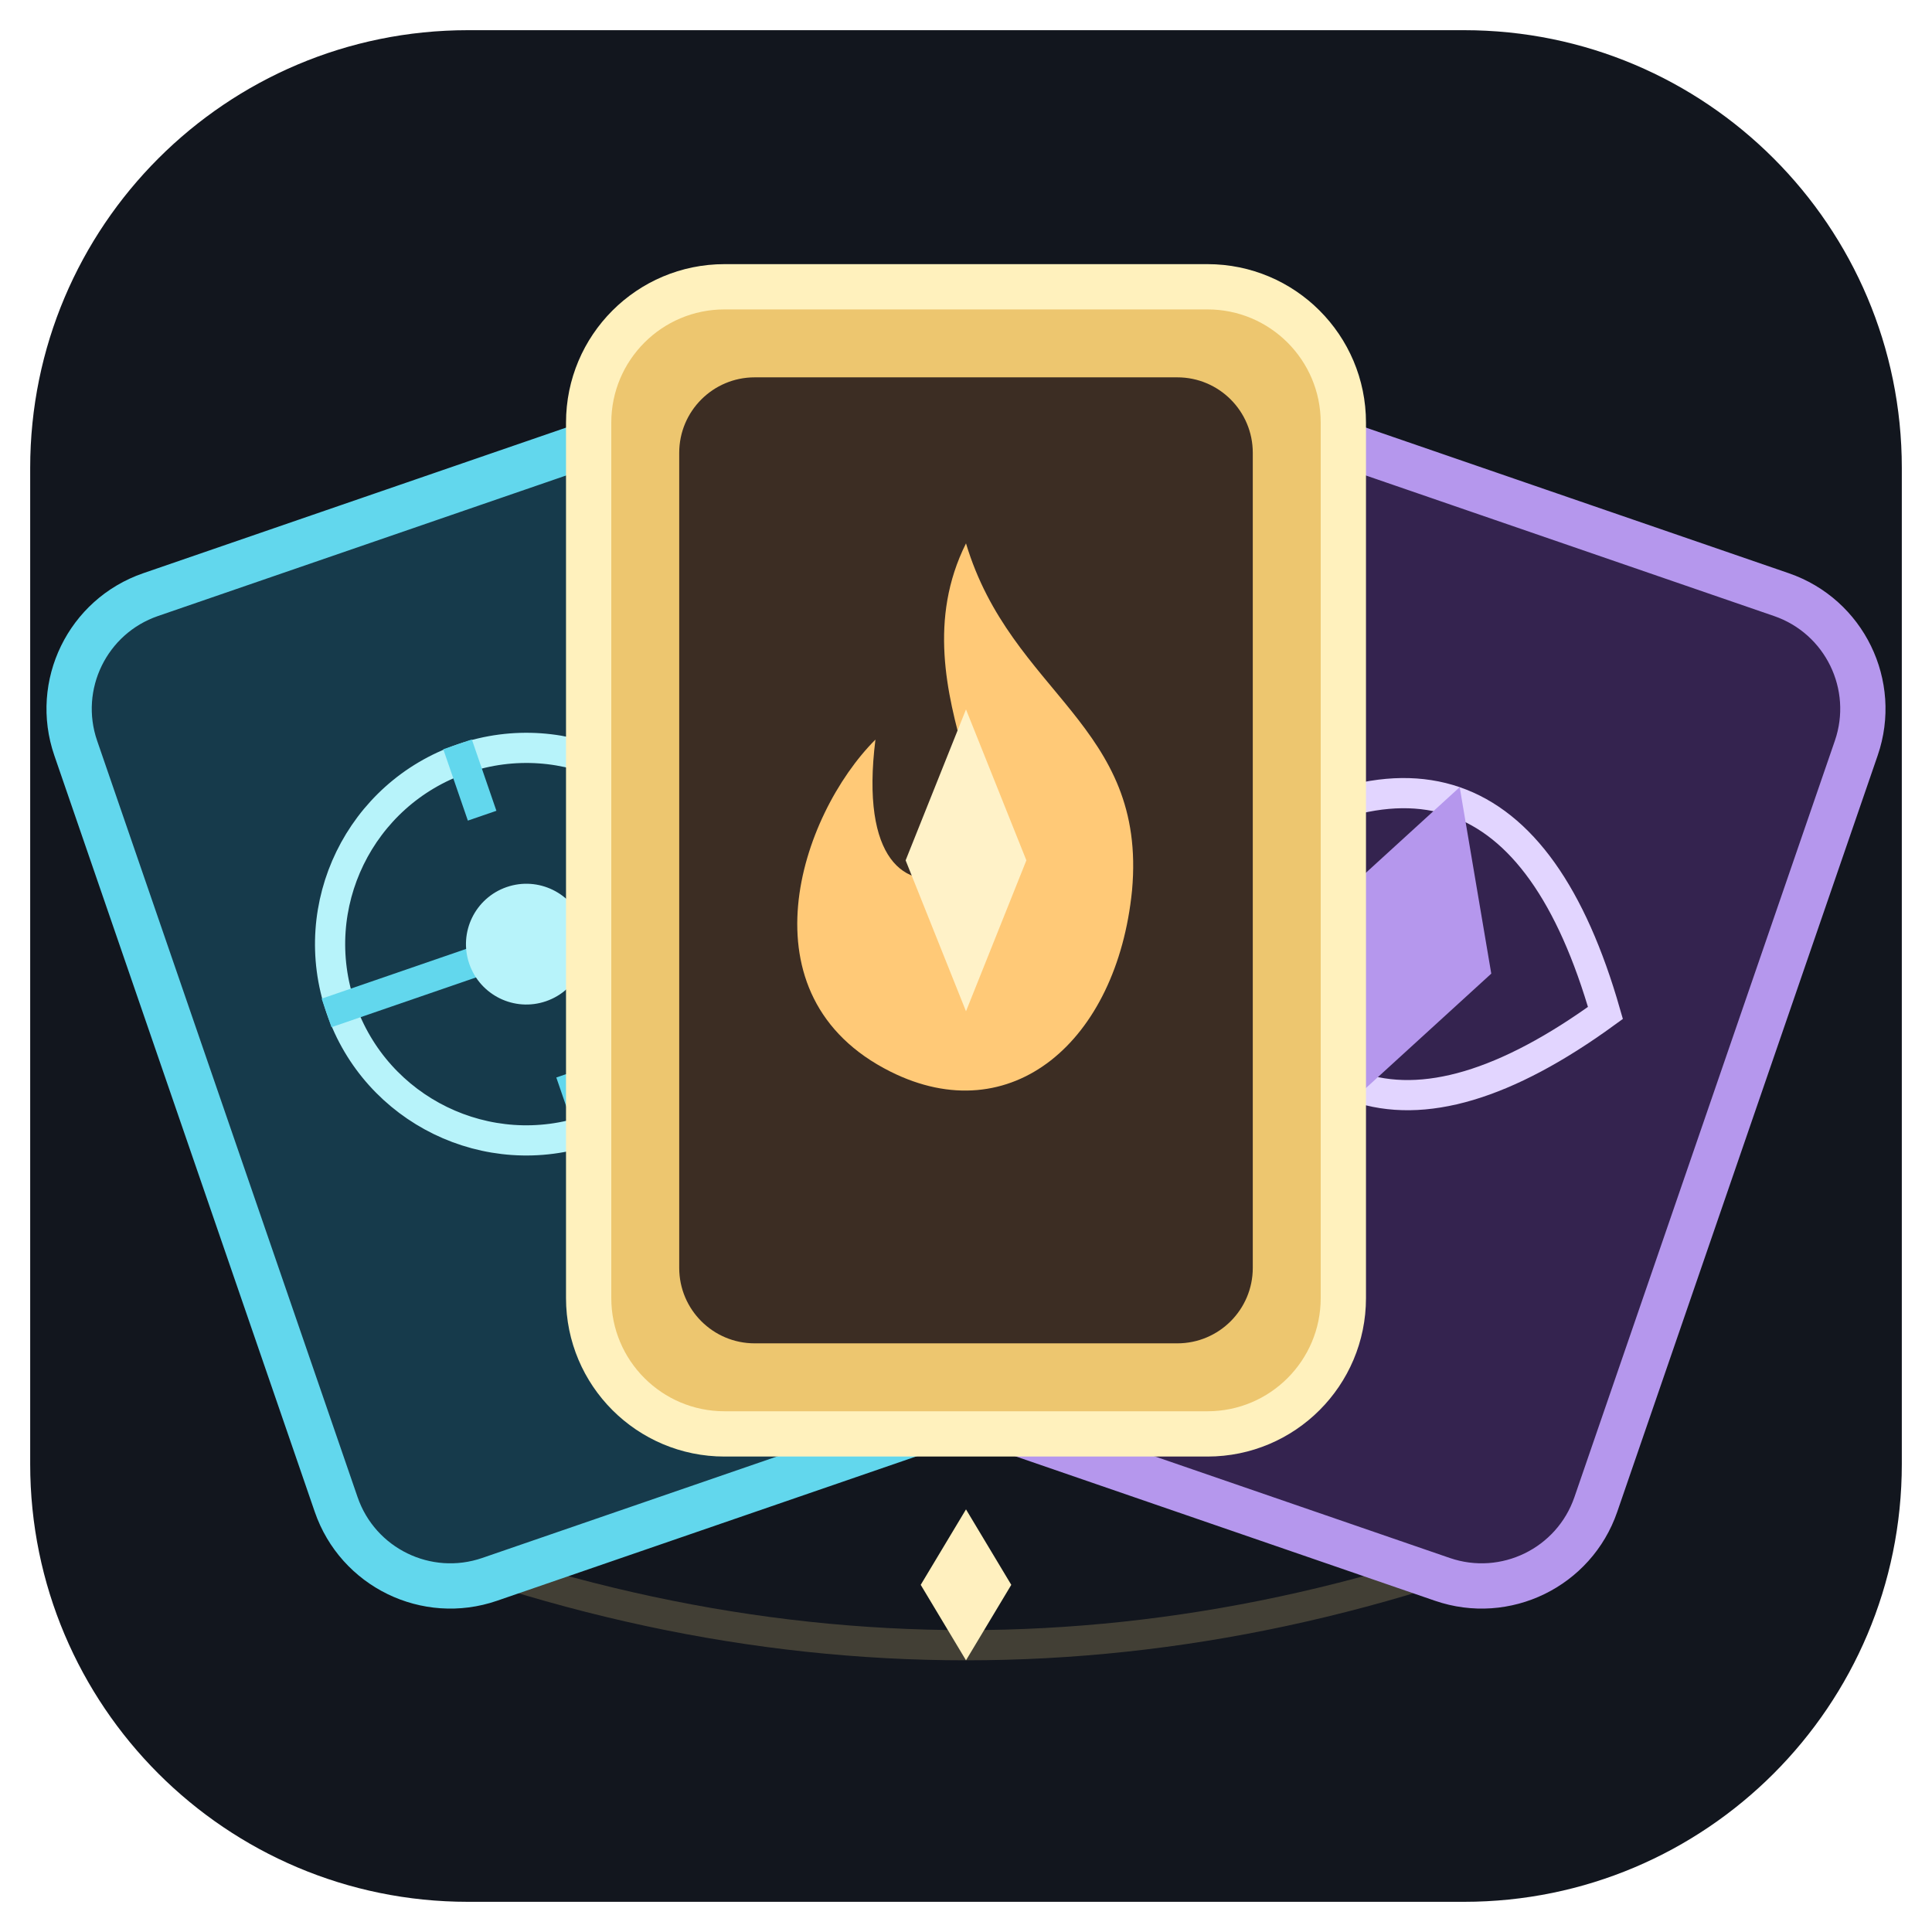
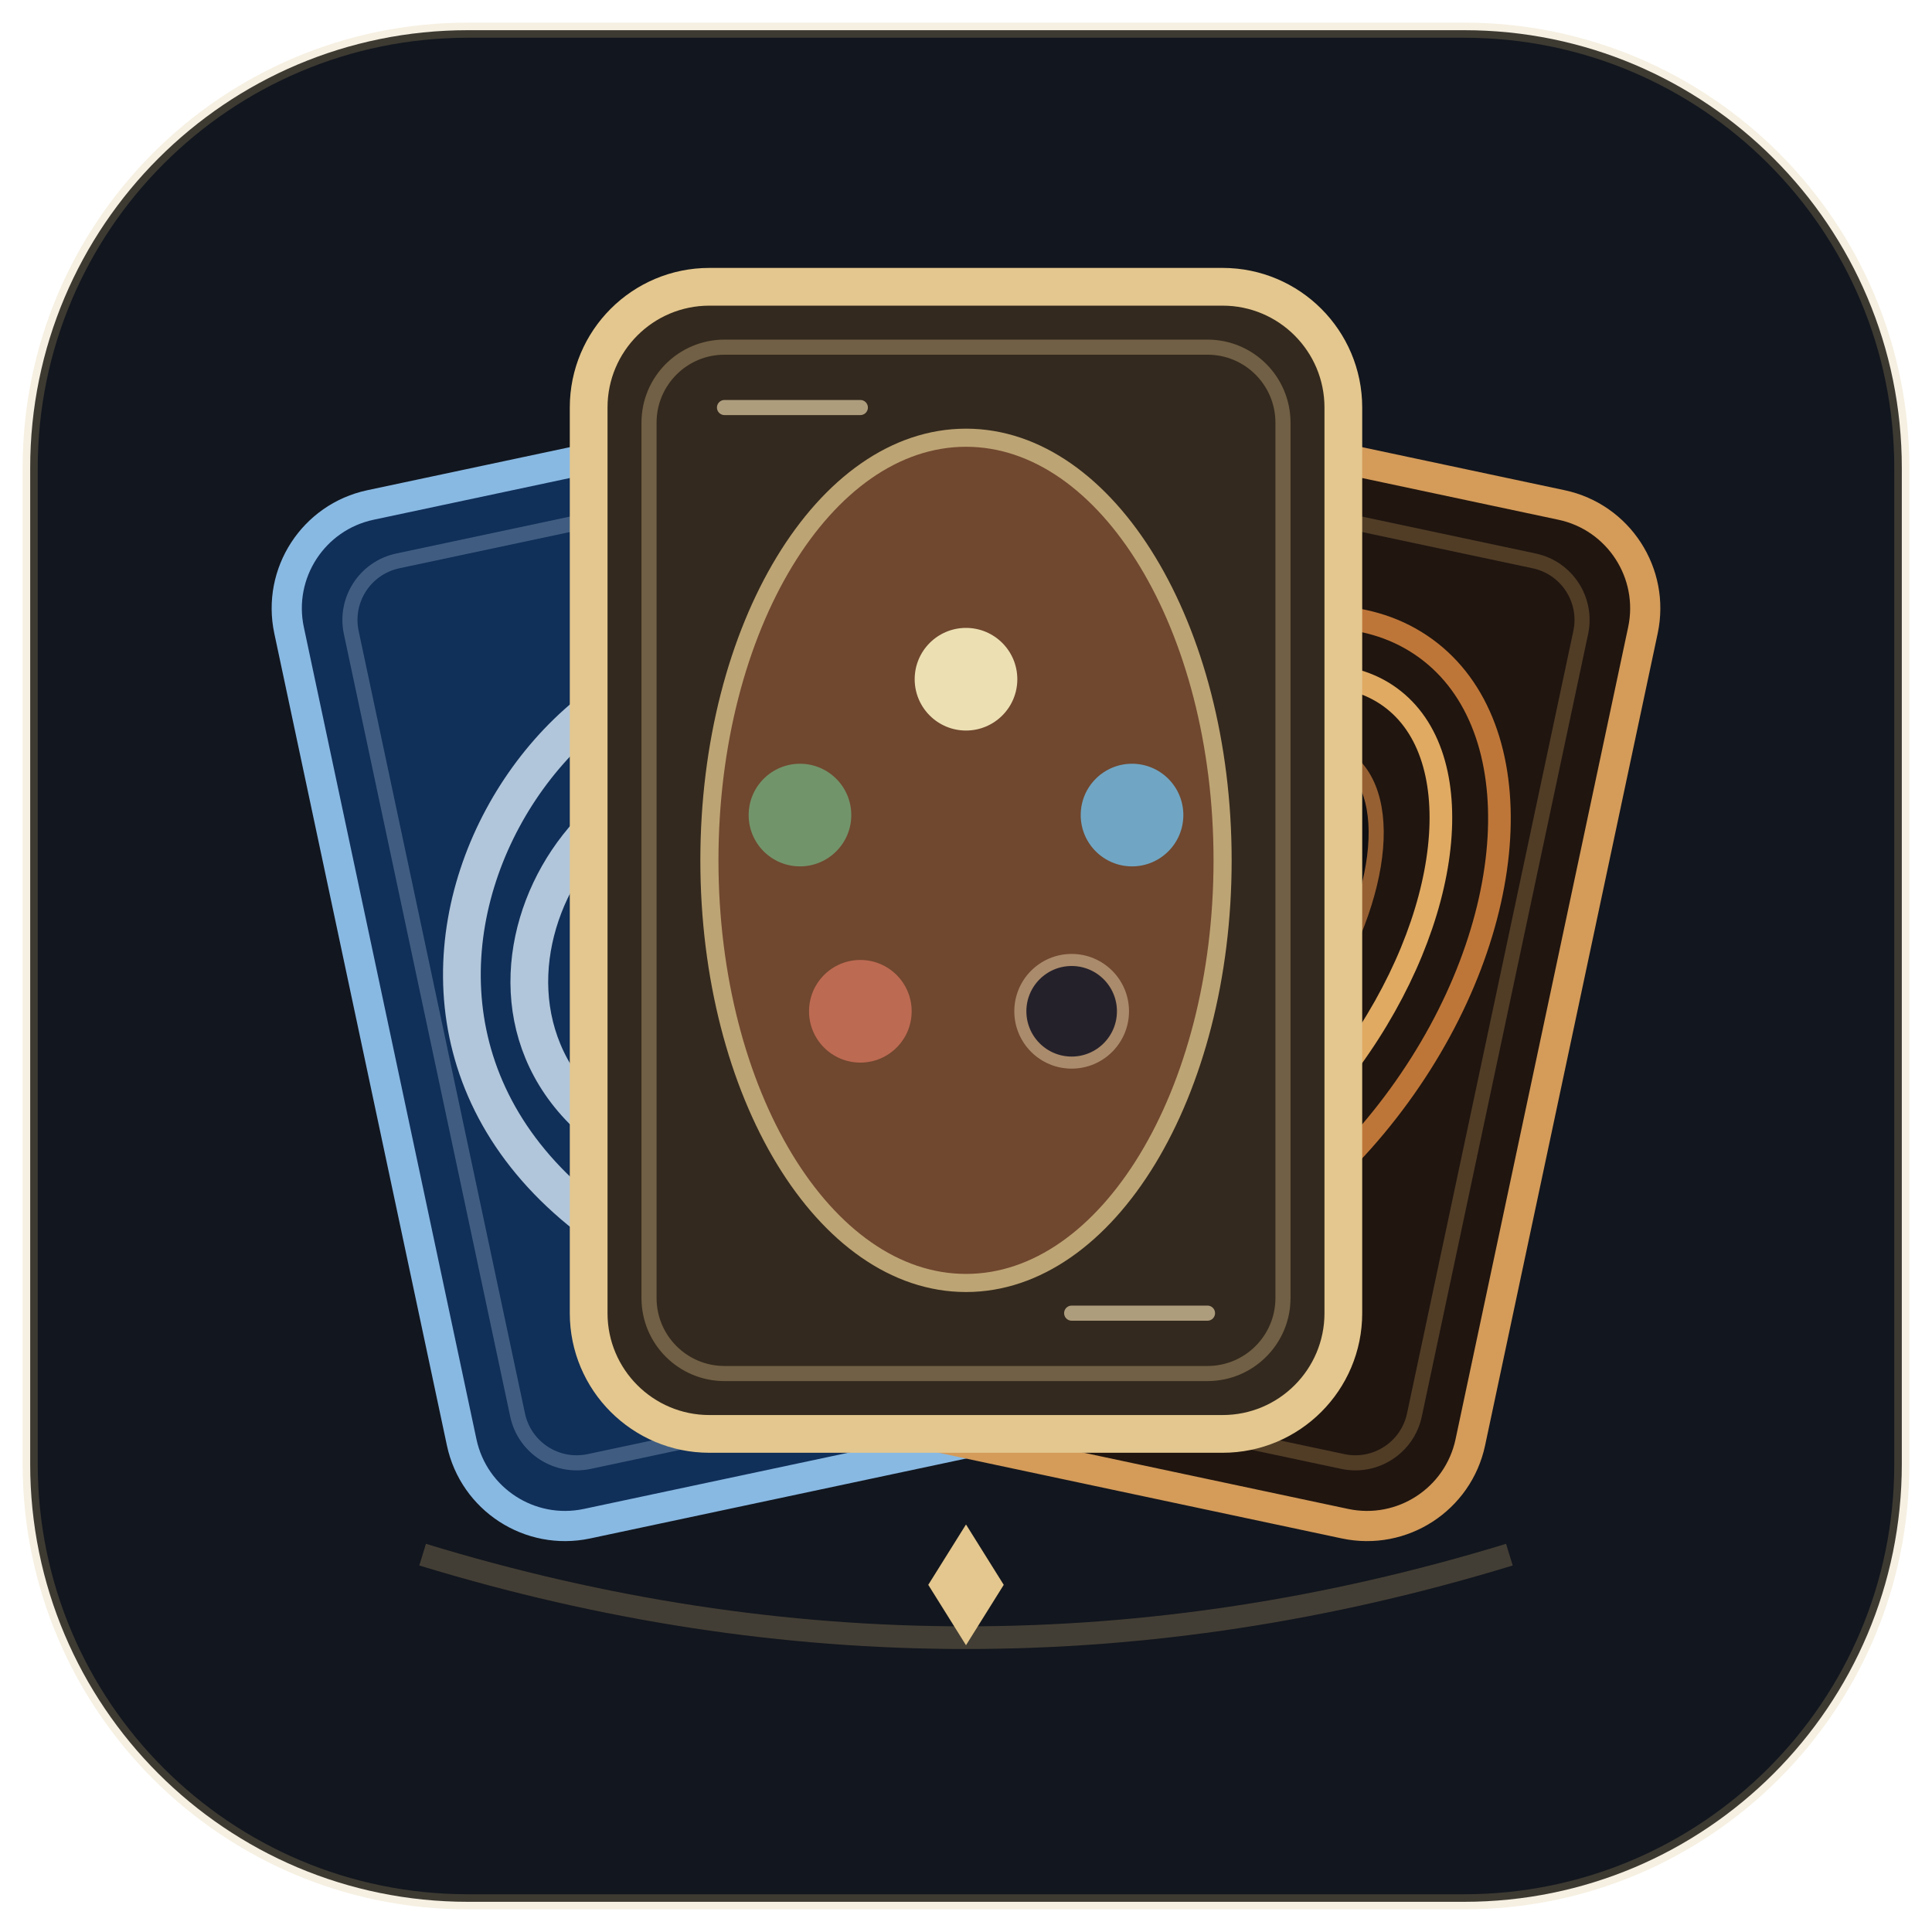
<svg xmlns="http://www.w3.org/2000/svg" viewBox="0 0 128 128" class="stashy-logo" aria-hidden="true">
-   <rect class="brand-backplate" x="2" y="2" width="124" height="124" rx="29" fill="#12161e" />
-   <path d="M22 100 Q64 118 106 100" fill="none" stroke="#edd18c" stroke-opacity=".22" stroke-width="2" />
-   <g class="brand-card brand-left" transform="rotate(-19 64 98)" style="--fan-from:-19deg;--fan-to:-34deg">
-     <rect x="24" y="25" width="48" height="69" rx="8" fill="#163a4b" stroke="#62d7ed" stroke-width="3" />
-     <circle cx="48" cy="55" r="13" fill="none" stroke="#b7f3fa" stroke-width="2" />
-     <path d="M34 55h28m-14-14v5m0 18v5" stroke="#62d7ed" stroke-width="2" />
-     <circle cx="48" cy="55" r="4" fill="#b7f3fa" />
+   <rect class="brand-backplate" x="2" y="2" width="124" height="124" rx="29" fill="#12161e" stroke="#d8bb7c" stroke-opacity=".22" />
+   <path d="M28 103Q64 114 100 103" fill="none" stroke="#d8bb7c" stroke-opacity=".25" stroke-width="1.5" />
+   <g class="brand-card brand-left" transform="translate(8 0) rotate(-12 64 98)" style="--fan-from:-12deg;--fan-to:-12deg">
+     <rect x="24" y="25" width="48" height="69" rx="7" fill="#102f59" stroke="#88b9e3" stroke-width="2" />
+     <rect x="28" y="29" width="40" height="61" rx="4" fill="none" stroke="#d3e9fa" stroke-opacity=".25" />
+     <path d="M37 76C17 56 45 30 59 43C77 60 51 86 37 68C28 56 45 40 55 50" fill="none" stroke="#d9ecfa" stroke-opacity=".8" stroke-width="2.5" />
+     <circle cx="48" cy="59" r="9" fill="#e5e4db" stroke="#142238" stroke-width="1.5" />
+     <path d="M39 59a9 9 0 0 1 18 0z" fill="#b94e48" />
+     <path d="M39 59h18" stroke="#142238" stroke-width="2" />
+     <circle cx="48" cy="59" r="3" fill="#eef4f7" stroke="#142238" stroke-width="1.5" />
  </g>
-   <g class="brand-card brand-right" transform="rotate(19 64 98)" style="--fan-from:19deg;--fan-to:34deg">
-     <rect x="56" y="25" width="48" height="69" rx="8" fill="#34234f" stroke="#b597ed" stroke-width="3" />
-     <path d="M66 55q14-20 28 0-14 20-28 0z" fill="none" stroke="#e2d5ff" stroke-width="2" />
-     <path d="m80 44 6 11-6 11-6-11z" fill="#b597ed" />
+   <g class="brand-card brand-right" transform="translate(-8 0) rotate(12 64 98)" style="--fan-from:12deg;--fan-to:12deg">
+     <rect x="56" y="25" width="48" height="69" rx="7" fill="#20150f" stroke="#d49b59" stroke-width="2" />
+     <rect x="60" y="29" width="40" height="61" rx="4" fill="none" stroke="#e5b46c" stroke-opacity=".25" />
+     <ellipse cx="80" cy="59" rx="16" ry="25" transform="rotate(24 80 59)" fill="none" stroke="#be7638" stroke-width="1.5" />
+     <ellipse cx="80" cy="59" rx="12" ry="21" transform="rotate(24 80 59)" fill="none" stroke="#e0aa62" stroke-width="1.5" />
+     <ellipse cx="80" cy="59" rx="8" ry="16" transform="rotate(24 80 59)" fill="#100f11" stroke="#976032" />
  </g>
  <g class="brand-card brand-center" style="--fan-from:0deg;--fan-to:0deg">
-     <rect x="39" y="19" width="50" height="76" rx="9" fill="#edc66f" stroke="#fff1bd" stroke-width="3" />
-     <rect x="45" y="25" width="38" height="64" rx="5" fill="#3c2d23" />
-     <path d="M64 36c3 10 12 12 11 23-1 10-8 16-16 12-10-5-6-17-1-22-1 8 2 10 5 9 6-2-4-12 1-22z" fill="#ffc977" />
-     <path d="m64 47 4 10-4 10-4-10z" fill="#fff2c8" />
+     <rect x="39" y="19" width="50" height="76" rx="8" fill="#33291e" stroke="#e4c78e" stroke-width="2.5" />
+     <rect x="43" y="23" width="42" height="68" rx="5" fill="none" stroke="#e4c78e" stroke-opacity=".35" />
+     <ellipse cx="64" cy="57" rx="17" ry="28" fill="#70472f" stroke="#bda474" stroke-width="1.2" />
+     <circle cx="64" cy="45" r="3.4" fill="#ece0b3" />
+     <circle cx="53" cy="54" r="3.4" fill="#72946a" />
+     <circle cx="75" cy="54" r="3.4" fill="#70a6c3" />
+     <circle cx="57" cy="67" r="3.4" fill="#bd6a52" />
+     <circle cx="71" cy="67" r="3.4" fill="#25212b" stroke="#aa8b6b" stroke-width=".8" />
+     <path d="M48 27h9m14 60h9" stroke="#f0dcb1" stroke-opacity=".65" stroke-linecap="round" />
  </g>
-   <path d="m64 100 3 5-3 5-3-5z" fill="#fff0bf" />
+   <path d="m64 101 2.5 4-2.5 4-2.5-4z" fill="#e4c78e" />
</svg>
